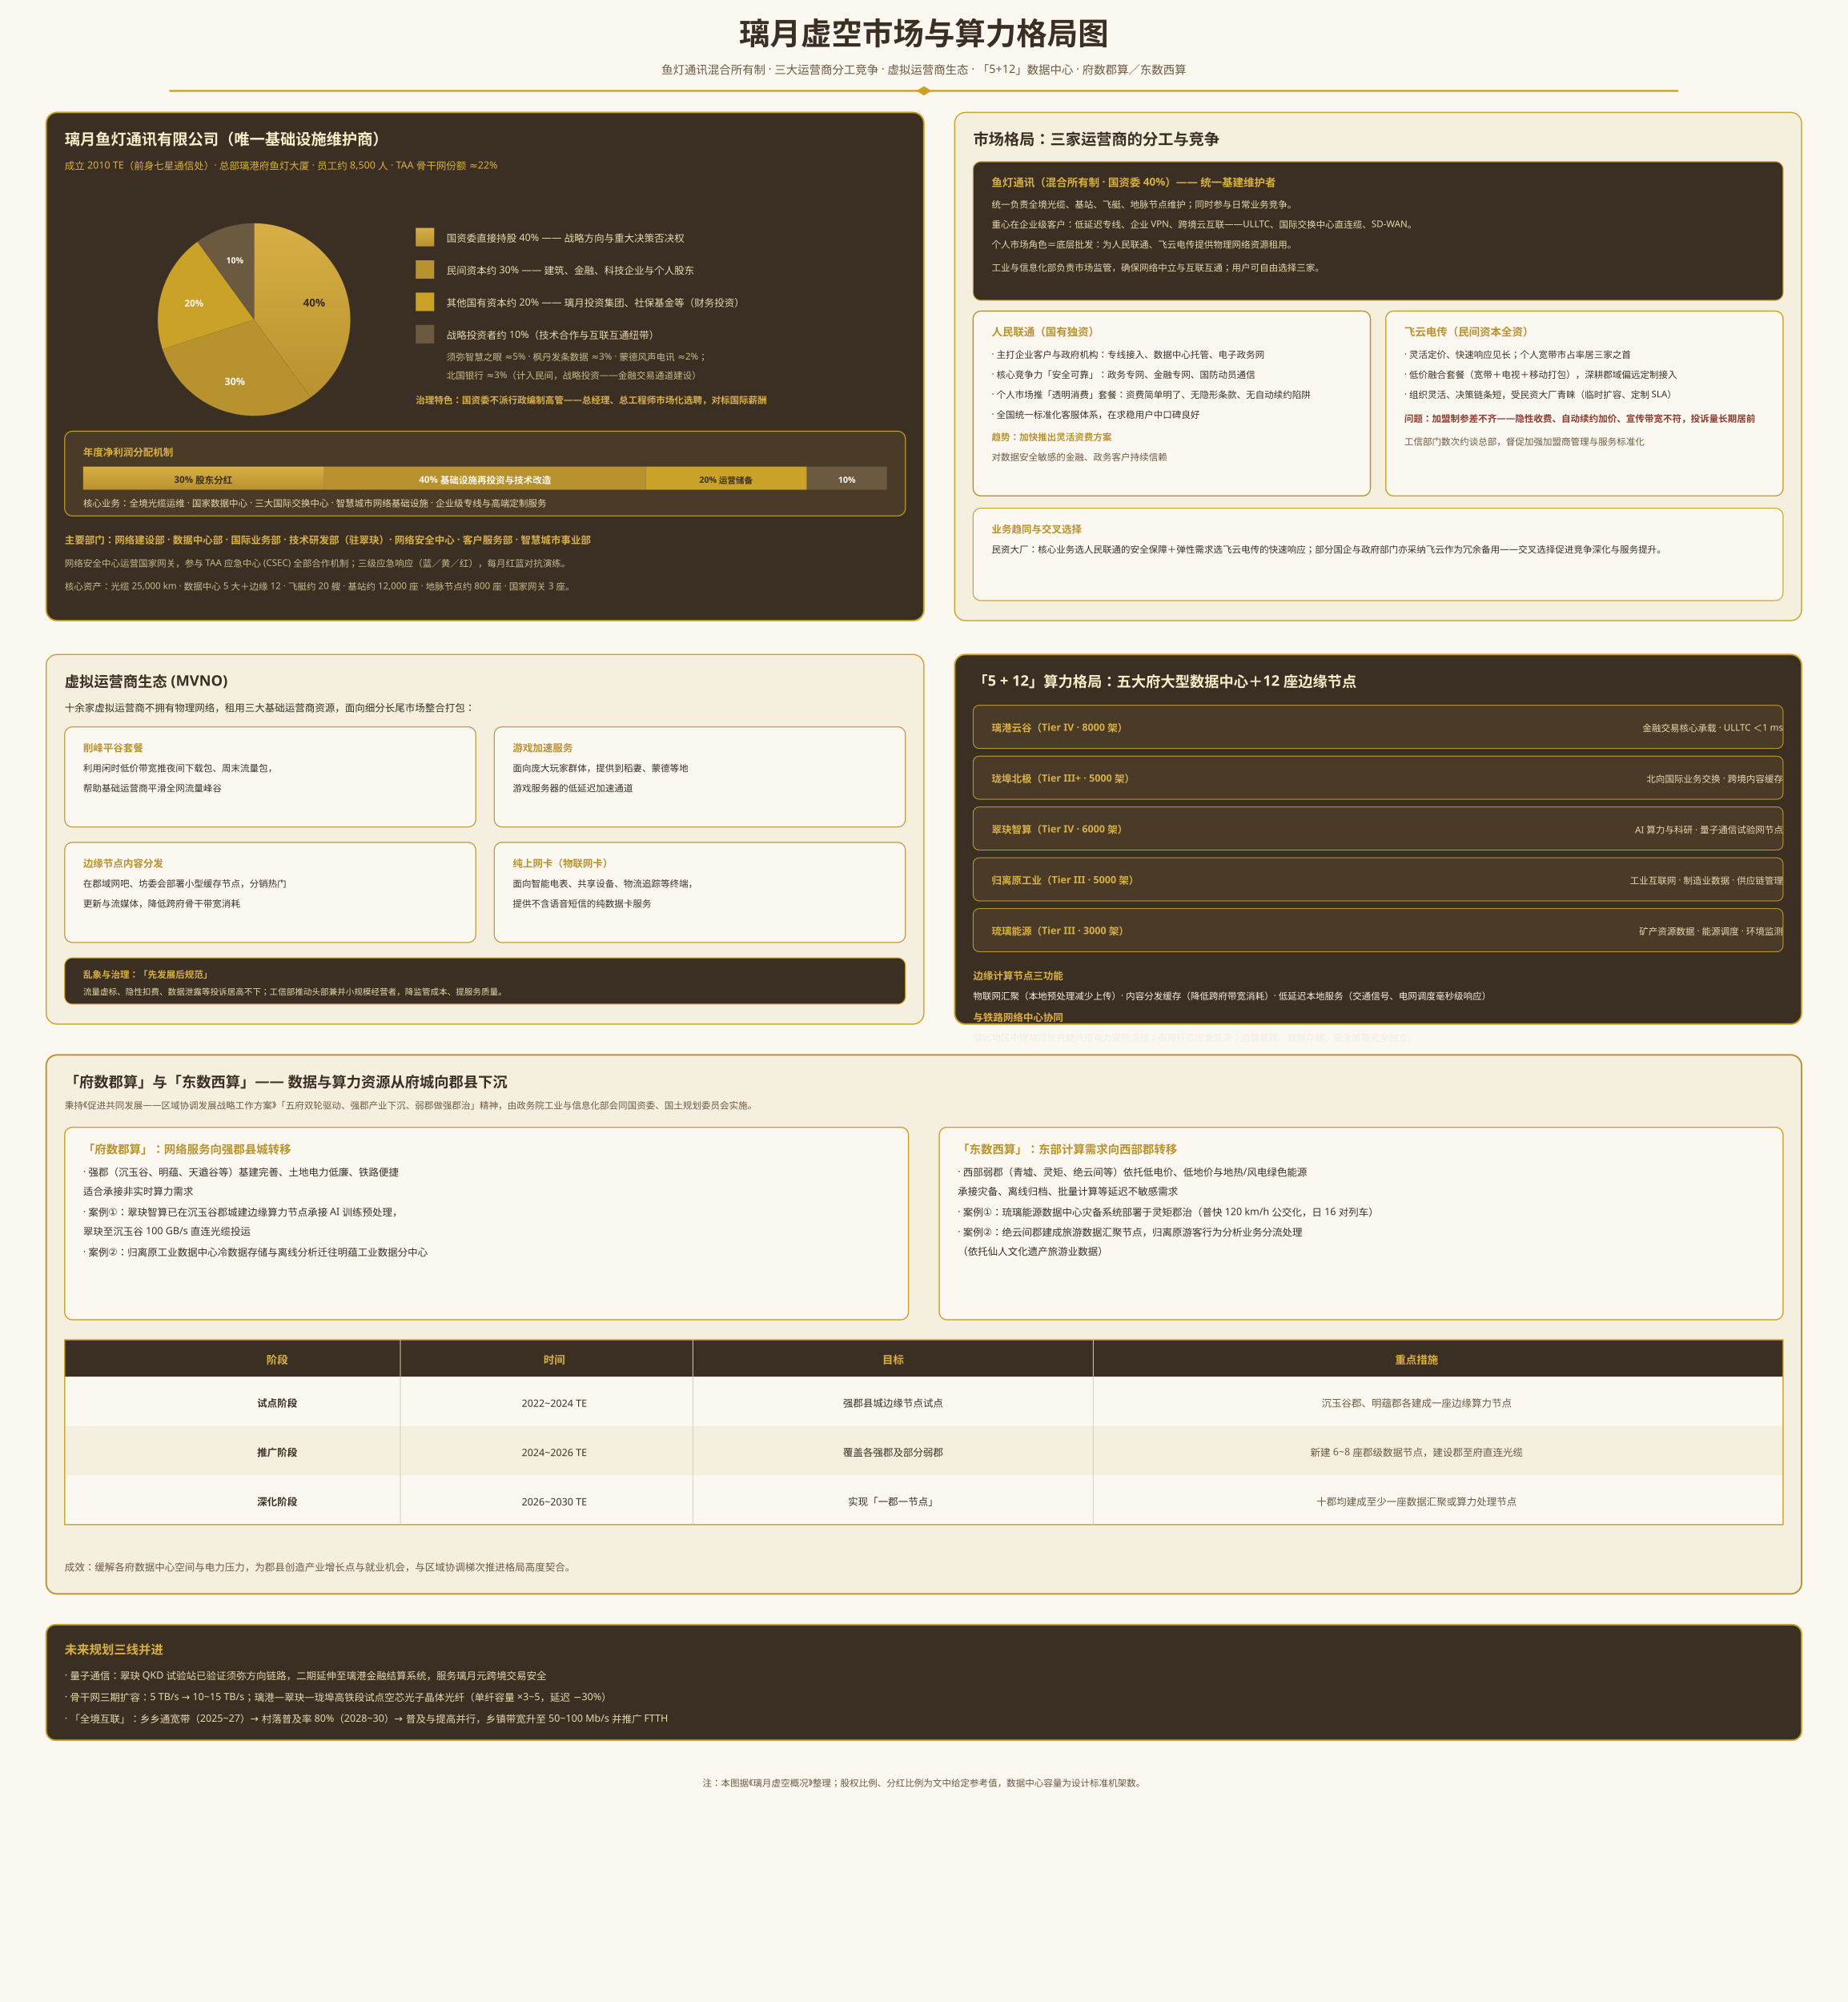
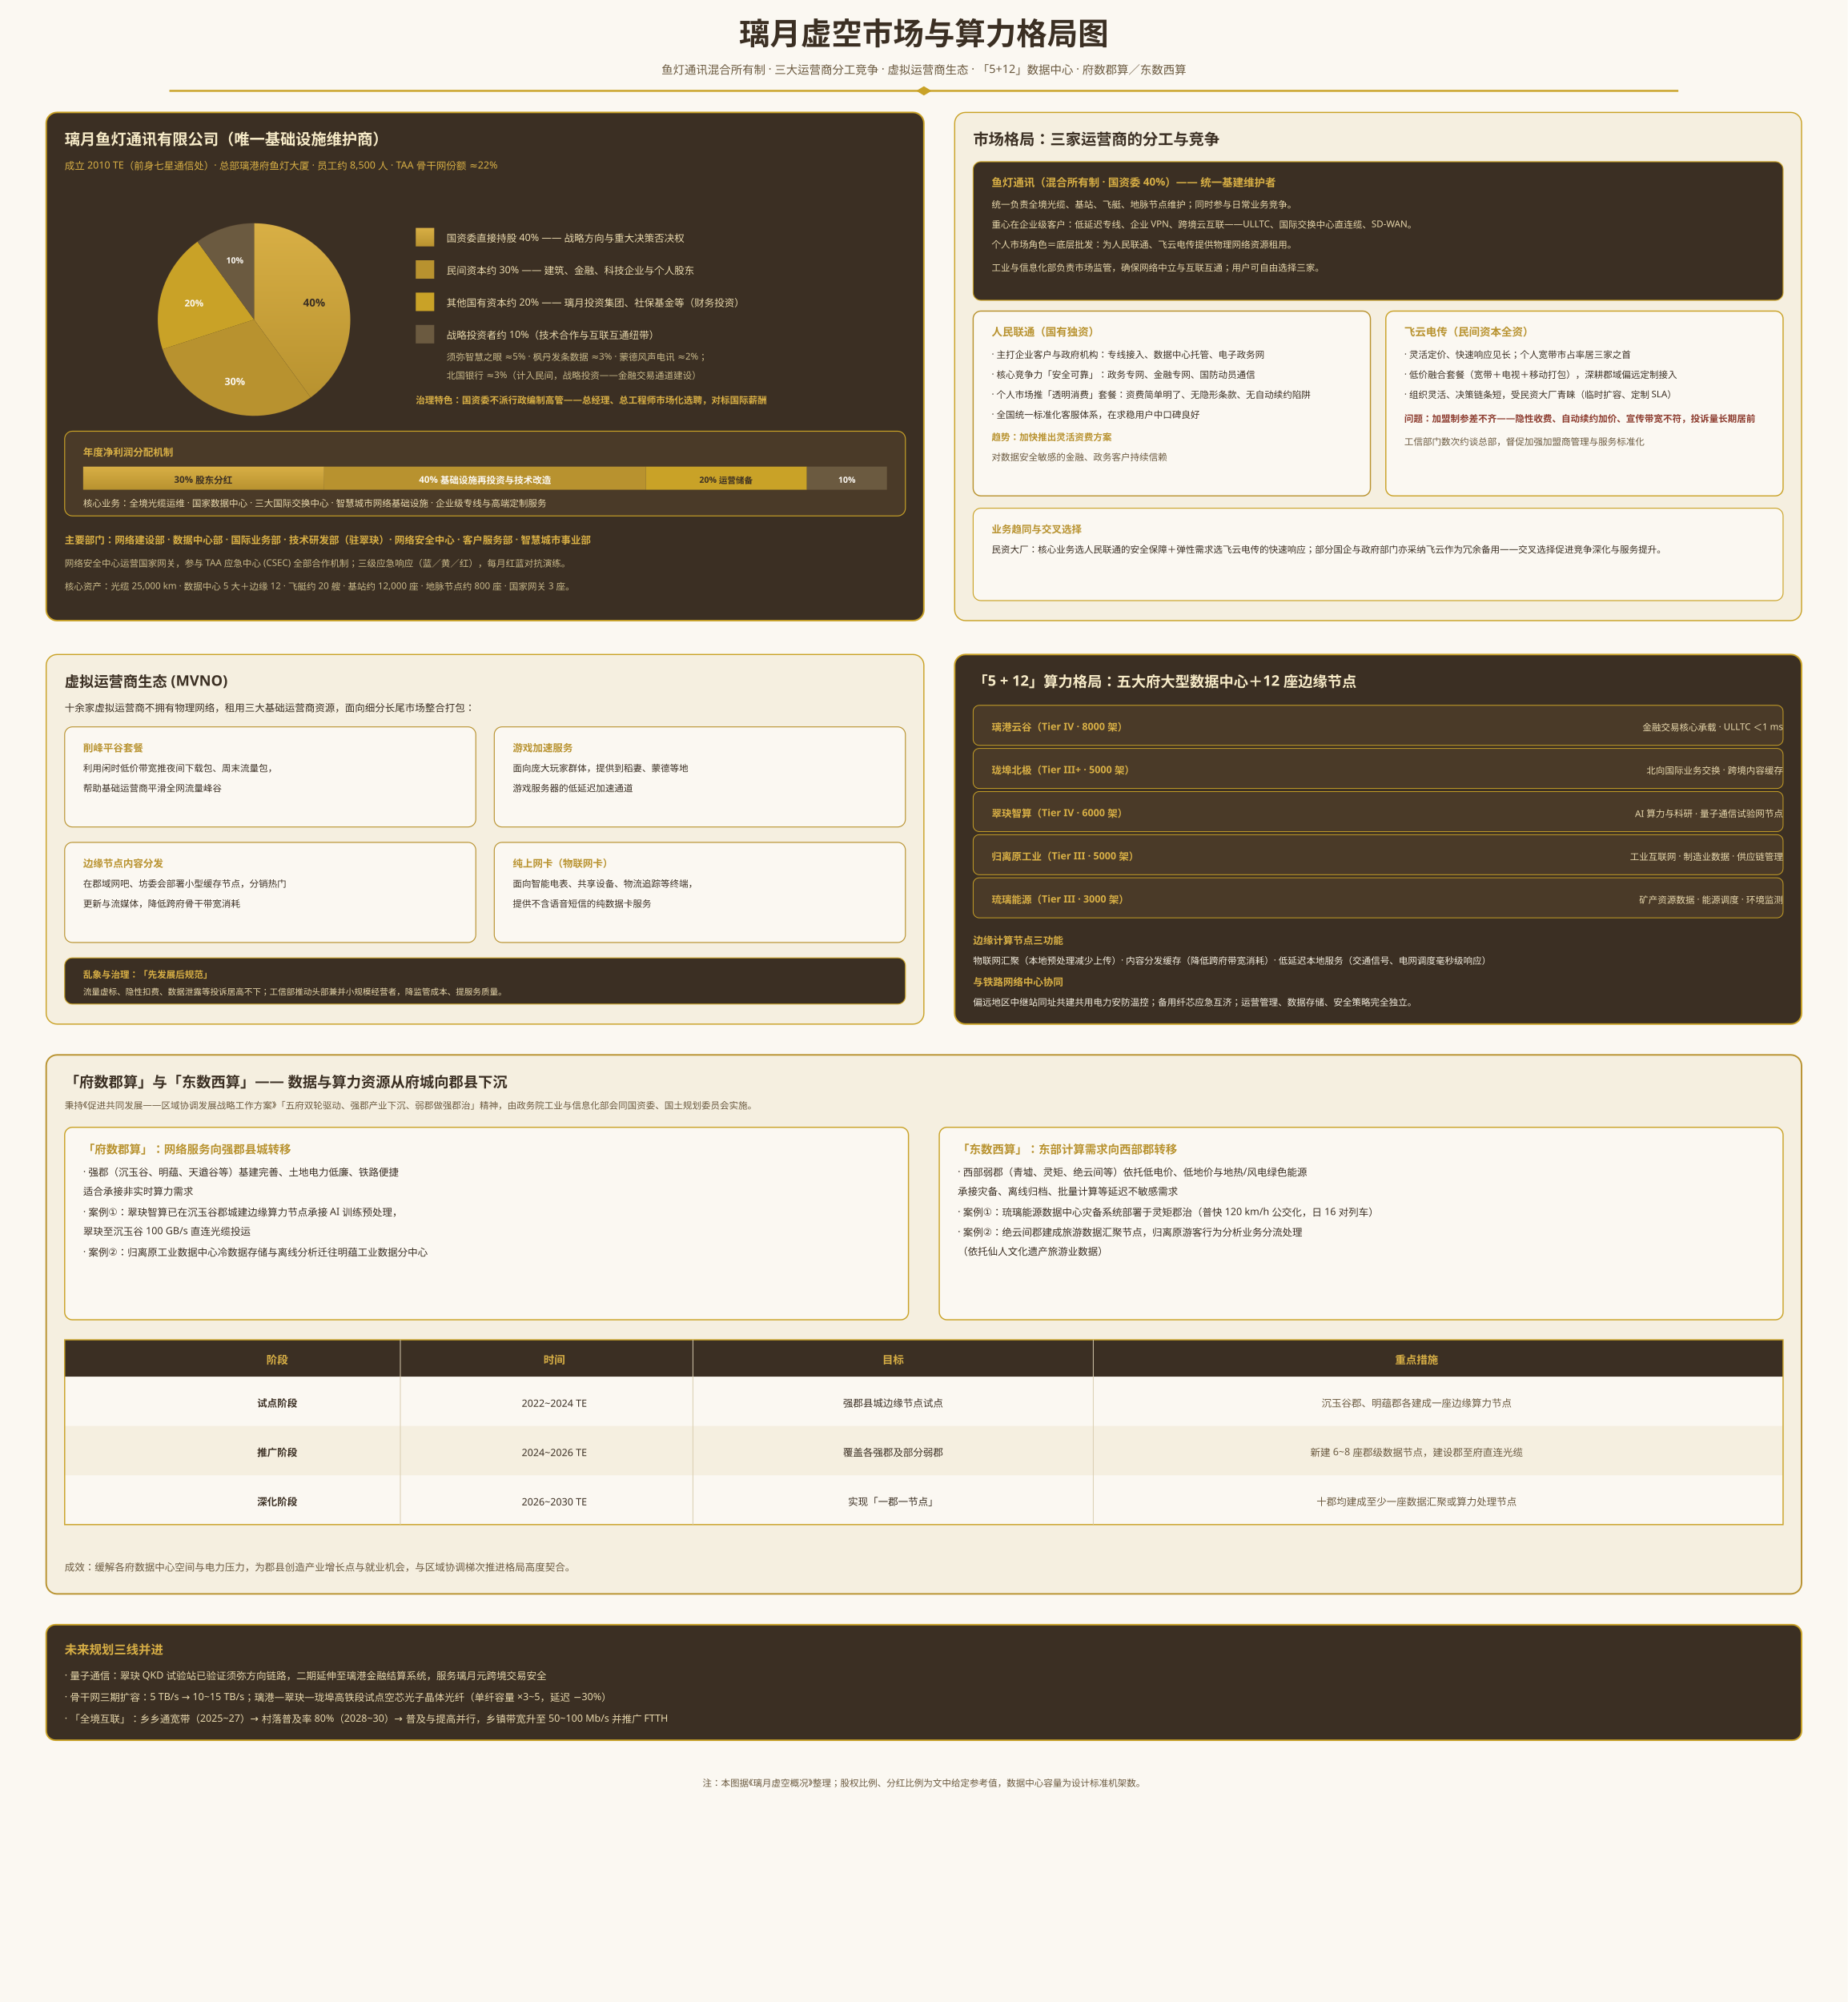
<svg xmlns="http://www.w3.org/2000/svg" viewBox="0 0 2400 2600" font-family="'Microsoft YaHei','PingFang SC','Noto Sans SC',sans-serif">
  <defs>
    <linearGradient id="goldTop" x1="0" y1="0" x2="0" y2="1">
      <stop offset="0" stop-color="#D8AF45" />
      <stop offset="1" stop-color="#B8922F" />
    </linearGradient>
    <marker id="arrow" viewBox="0 0 10 10" refX="9" refY="5" markerWidth="7" markerHeight="7" orient="auto-start-reverse">
      <path d="M 0 1 L 9 5 L 0 9 Z" fill="#B8922F" />
    </marker>
  </defs>
  <rect width="2400" height="2600" fill="#FBF8F2" />
  <text x="1200" y="58" text-anchor="middle" font-size="40" font-weight="700" fill="#3B2F23">璃月虚空市场与算力格局图</text>
  <text x="1200" y="96" text-anchor="middle" font-size="15" fill="#6B5A40">鱼灯通讯混合所有制 · 三大运营商分工竞争 · 虚拟运营商生态 · 「5+12」数据中心 · 府数郡算／东数西算</text>
  <line x1="220" y1="118" x2="2180" y2="118" stroke="#C9A227" stroke-width="2.5" />
  <polygon points="1200,112 1210,118 1200,124 1190,118" fill="#C9A227" />
  <g>
    <rect x="60" y="146" width="1140" height="660" rx="14" fill="#3B2F23" stroke="#C9A227" stroke-width="2" />
    <text x="84" y="188" font-size="20" font-weight="700" fill="#F7EBC8">璃月鱼灯通讯有限公司（唯一基础设施维护商）</text>
    <text x="84" y="220" font-size="13" fill="#D8AF45">成立 2010 TE（前身七星通信处）· 总部璃港府鱼灯大厦 · 员工约 8,500 人 · TAA 骨干网份额 ≈22%</text>
    <g>
      <circle cx="330" cy="415" r="125" fill="none" stroke="#4A3A28" stroke-width="1" />
      <path d="M 330 415 L 330 290 A 125 125 0 0 1 403.5 516.1 Z" fill="url(#goldTop)" />
      <path d="M 330 415 L 403.5 516.1 A 125 125 0 0 1 211.1 453.6 Z" fill="#B8922F" />
      <path d="M 330 415 L 211.1 453.6 A 125 125 0 0 1 256.5 313.9 Z" fill="#C9A227" />
      <path d="M 330 415 L 256.5 313.9 A 125 125 0 0 1 330 290 Z" fill="#6B5A40" />
      <text x="408" y="398" text-anchor="middle" font-size="14" font-weight="700" fill="#3B2F23">40%</text>
      <text x="305" y="500" text-anchor="middle" font-size="13" font-weight="700" fill="#FBF8F2">30%</text>
      <text x="252" y="398" text-anchor="middle" font-size="12" font-weight="700" fill="#FBF8F2">20%</text>
      <text x="305" y="342" text-anchor="middle" font-size="11" font-weight="700" fill="#FBF8F2">10%</text>
    </g>
    <g font-size="13">
      <rect x="540" y="296" width="24" height="24" fill="url(#goldTop)" />
      <text x="580" y="314" fill="#E8D8AC">国资委直接持股 40% —— 战略方向与重大决策否决权</text>
      <rect x="540" y="338" width="24" height="24" fill="#B8922F" />
      <text x="580" y="356" fill="#E8D8AC">民间资本约 30% —— 建筑、金融、科技企业与个人股东</text>
      <rect x="540" y="380" width="24" height="24" fill="#C9A227" />
      <text x="580" y="398" fill="#E8D8AC">其他国有资本约 20% —— 璃月投资集团、社保基金等（财务投资）</text>
      <rect x="540" y="422" width="24" height="24" fill="#6B5A40" />
      <text x="580" y="440" fill="#E8D8AC">战略投资者约 10%（技术合作与互联互通纽带）</text>
      <text x="580" y="468" font-size="12" fill="#C9B98A">须弥智慧之眼 ≈5% · 枫丹发条数据 ≈3% · 蒙德风声电讯 ≈2%；</text>
      <text x="580" y="492" font-size="12" fill="#C9B98A">北国银行 ≈3%（计入民间，战略投资——金融交易通道建设）</text>
      <text x="540" y="524" font-size="12" font-weight="700" fill="#D8AF45">治理特色：国资委不派行政编制高管——总经理、总工程师市场化选聘，对标国际薪酬</text>
    </g>
    <rect x="84" y="560" width="1092" height="110" rx="10" fill="#4A3A28" stroke="#C9A227" stroke-width="1.2" />
    <text x="108" y="592" font-size="13" font-weight="700" fill="#D8AF45">年度净利润分配机制</text>
    <rect x="108" y="606" width="313" height="30" fill="url(#goldTop)" />
    <rect x="421" y="606" width="418" height="30" fill="#B8922F" />
    <rect x="839" y="606" width="209" height="30" fill="#C9A227" />
    <rect x="1048" y="606" width="104" height="30" fill="#6B5A40" />
    <text x="264" y="627" text-anchor="middle" font-size="12" font-weight="700" fill="#3B2F23">30% 股东分红</text>
    <text x="630" y="627" text-anchor="middle" font-size="12" font-weight="700" fill="#FBF8F2">40% 基础设施再投资与技术改造</text>
    <text x="943" y="627" text-anchor="middle" font-size="11" font-weight="700" fill="#3B2F23">20% 运营储备</text>
    <text x="1100" y="627" text-anchor="middle" font-size="11" font-weight="700" fill="#FBF8F2">10%</text>
    <text x="108" y="658" font-size="12" fill="#E8D8AC">核心业务：全境光缆运维 · 国家数据中心 · 三大国际交换中心 · 智慧城市网络基础设施 · 企业级专线与高端定制服务</text>
    <text x="84" y="706" font-size="13" font-weight="700" fill="#D8AF45">主要部门：网络建设部 · 数据中心部 · 国际业务部 · 技术研发部（驻翠玦）· 网络安全中心 · 客户服务部 · 智慧城市事业部</text>
    <text x="84" y="736" font-size="12" fill="#C9B98A">网络安全中心运营国家网关，参与 TAA 应急中心 (CSEC) 全部合作机制；三级应急响应（蓝／黄／红），每月红蓝对抗演练。</text>
    <text x="84" y="766" font-size="12" fill="#C9B98A">核心资产：光缆 25,000 km · 数据中心 5 大＋边缘 12 · 飞艇约 20 艘 · 基站约 12,000 座 · 地脉节点约 800 座 · 国家网关 3 座。</text>
  </g>
  <g>
    <rect x="1240" y="146" width="1100" height="660" rx="14" fill="#F5EFE0" stroke="#C9A227" stroke-width="1.5" />
    <text x="1264" y="188" font-size="20" font-weight="700" fill="#3B2F23">市场格局：三家运营商的分工与竞争</text>
    <rect x="1264" y="210" width="1052" height="180" rx="10" fill="#3B2F23" stroke="#C9A227" stroke-width="1.2" />
    <text x="1288" y="242" font-size="14" font-weight="700" fill="#D8AF45">鱼灯通讯（混合所有制 · 国资委 40%）—— 统一基建维护者</text>
    <text x="1288" y="270" font-size="12" fill="#E8D8AC">统一负责全境光缆、基站、飞艇、地脉节点维护；同时参与日常业务竞争。</text>
    <text x="1288" y="296" font-size="12" fill="#E8D8AC">重心在企业级客户：低延迟专线、企业 VPN、跨境云互联——ULLTC、国际交换中心直连缆、SD-WAN。</text>
    <text x="1288" y="322" font-size="12" fill="#E8D8AC">个人市场角色＝底层批发：为人民联通、飞云电传提供物理网络资源租用。</text>
    <text x="1288" y="352" font-size="12" fill="#E8D8AC">工业与信息化部负责市场监管，确保网络中立与互联互通；用户可自由选择三家。</text>
    <rect x="1264" y="404" width="516" height="240" rx="10" fill="#FBF8F2" stroke="#B8922F" stroke-width="1.5" />
    <text x="1288" y="436" font-size="14" font-weight="700" fill="#B8922F">人民联通（国有独资）</text>
    <text x="1288" y="464" font-size="12" fill="#3B2F23">· 主打企业客户与政府机构：专线接入、数据中心托管、电子政务网</text>
    <text x="1288" y="490" font-size="12" fill="#3B2F23">· 核心竞争力「安全可靠」：政务专网、金融专网、国防动员通信</text>
    <text x="1288" y="516" font-size="12" fill="#3B2F23">· 个人市场推「透明消费」套餐：资费简单明了、无隐形条款、无自动续约陷阱</text>
    <text x="1288" y="542" font-size="12" fill="#3B2F23">· 全国统一标准化客服体系，在求稳用户中口碑良好</text>
    <text x="1288" y="572" font-size="12" font-weight="700" fill="#B8922F">趋势：加快推出灵活资费方案</text>
    <text x="1288" y="598" font-size="12" fill="#6B5A40">对数据安全敏感的金融、政务客户持续信赖</text>
    <rect x="1800" y="404" width="516" height="240" rx="10" fill="#FBF8F2" stroke="#C9A227" stroke-width="1.5" />
    <text x="1824" y="436" font-size="14" font-weight="700" fill="#B8922F">飞云电传（民间资本全资）</text>
    <text x="1824" y="464" font-size="12" fill="#3B2F23">· 灵活定价、快速响应见长；个人宽带市占率居三家之首</text>
    <text x="1824" y="490" font-size="12" fill="#3B2F23">· 低价融合套餐（宽带＋电视＋移动打包），深耕郡域偏远定制接入</text>
    <text x="1824" y="516" font-size="12" fill="#3B2F23">· 组织灵活、决策链条短，受民资大厂青睐（临时扩容、定制 SLA）</text>
    <text x="1824" y="548" font-size="12" font-weight="700" fill="#8C3B2E">问题：加盟制参差不齐——隐性收费、自动续约加价、宣传带宽不符，投诉量长期居前</text>
    <text x="1824" y="578" font-size="12" fill="#6B5A40">工信部门数次约谈总部，督促加强加盟商管理与服务标准化</text>
    <rect x="1264" y="660" width="1052" height="120" rx="10" fill="#FBF8F2" stroke="#C9A227" stroke-width="1.2" />
    <text x="1288" y="692" font-size="13" font-weight="700" fill="#B8922F">业务趋同与交叉选择</text>
    <text x="1288" y="718" font-size="12" fill="#3B2F23">民资大厂：核心业务选人民联通的安全保障＋弹性需求选飞云电传的快速响应；部分国企与政府部门亦采纳飞云作为冗余备用——交叉选择促进竞争深化与服务提升。</text>
  </g>
  <g>
    <rect x="60" y="850" width="1140" height="480" rx="14" fill="#F5EFE0" stroke="#C9A227" stroke-width="1.5" />
    <text x="84" y="892" font-size="19" font-weight="700" fill="#3B2F23">虚拟运营商生态 (MVNO)</text>
    <text x="84" y="924" font-size="13" fill="#3B2F23">十余家虚拟运营商不拥有物理网络，租用三大基础运营商资源，面向细分长尾市场整合打包：</text>
    <rect x="84" y="944" width="534" height="130" rx="10" fill="#FBF8F2" stroke="#B8922F" stroke-width="1.2" />
    <text x="108" y="976" font-size="13" font-weight="700" fill="#B8922F">削峰平谷套餐</text>
    <text x="108" y="1002" font-size="12" fill="#3B2F23">利用闲时低价带宽推夜间下载包、周末流量包，</text>
    <text x="108" y="1028" font-size="12" fill="#3B2F23">帮助基础运营商平滑全网流量峰谷</text>
    <rect x="642" y="944" width="534" height="130" rx="10" fill="#FBF8F2" stroke="#B8922F" stroke-width="1.2" />
    <text x="666" y="976" font-size="13" font-weight="700" fill="#B8922F">游戏加速服务</text>
    <text x="666" y="1002" font-size="12" fill="#3B2F23">面向庞大玩家群体，提供到稻妻、蒙德等地</text>
    <text x="666" y="1028" font-size="12" fill="#3B2F23">游戏服务器的低延迟加速通道</text>
    <rect x="84" y="1094" width="534" height="130" rx="10" fill="#FBF8F2" stroke="#B8922F" stroke-width="1.2" />
    <text x="108" y="1126" font-size="13" font-weight="700" fill="#B8922F">边缘节点内容分发</text>
    <text x="108" y="1152" font-size="12" fill="#3B2F23">在郡域网吧、坊委会部署小型缓存节点，分销热门</text>
    <text x="108" y="1178" font-size="12" fill="#3B2F23">更新与流媒体，降低跨府骨干带宽消耗</text>
    <rect x="642" y="1094" width="534" height="130" rx="10" fill="#FBF8F2" stroke="#B8922F" stroke-width="1.2" />
    <text x="666" y="1126" font-size="13" font-weight="700" fill="#B8922F">纯上网卡（物联网卡）</text>
    <text x="666" y="1152" font-size="12" fill="#3B2F23">面向智能电表、共享设备、物流追踪等终端，</text>
    <text x="666" y="1178" font-size="12" fill="#3B2F23">提供不含语音短信的纯数据卡服务</text>
    <rect x="84" y="1244" width="1092" height="60" rx="10" fill="#3B2F23" stroke="#C9A227" stroke-width="1.2" />
    <text x="108" y="1270" font-size="12" font-weight="700" fill="#D8AF45">乱象与治理：「先发展后规范」</text>
    <text x="108" y="1292" font-size="11" fill="#E8D8AC">流量虚标、隐性扣费、数据泄露等投诉居高不下；工信部推动头部兼并小规模经营者，降监管成本、提服务质量。</text>
  </g>
  <g>
    <rect x="1240" y="850" width="1100" height="480" rx="14" fill="#3B2F23" stroke="#C9A227" stroke-width="2" />
    <text x="1264" y="892" font-size="19" font-weight="700" fill="#F7EBC8">「5 + 12」算力格局：五大府大型数据中心＋12 座边缘节点</text>
    <g font-size="13">
-       <rect x="1264" y="916" width="1052" height="56" rx="8" fill="#4A3A28" stroke="#C9A227" stroke-width="1" />
-       <text x="1288" y="950" font-weight="700" fill="#D8AF45">璃港云谷（Tier IV · 8000 架）</text>
-       <text x="2316" y="950" text-anchor="end" font-size="12" fill="#E8D8AC">金融交易核心承载 · ULLTC ＜1 ms</text>
-       <rect x="1264" y="982" width="1052" height="56" rx="8" fill="#4A3A28" stroke="#C9A227" stroke-width="1" />
-       <text x="1288" y="1016" font-weight="700" fill="#D8AF45">珑埠北极（Tier III+ · 5000 架）</text>
-       <text x="2316" y="1016" text-anchor="end" font-size="12" fill="#E8D8AC">北向国际业务交换 · 跨境内容缓存</text>
-       <rect x="1264" y="1048" width="1052" height="56" rx="8" fill="#4A3A28" stroke="#C9A227" stroke-width="1" />
-       <text x="1288" y="1082" font-weight="700" fill="#D8AF45">翠玦智算（Tier IV · 6000 架）</text>
-       <text x="2316" y="1082" text-anchor="end" font-size="12" fill="#E8D8AC">AI 算力与科研 · 量子通信试验网节点</text>
-       <rect x="1264" y="1114" width="1052" height="56" rx="8" fill="#4A3A28" stroke="#C9A227" stroke-width="1" />
-       <text x="1288" y="1148" font-weight="700" fill="#D8AF45">归离原工业（Tier III · 5000 架）</text>
-       <text x="2316" y="1148" text-anchor="end" font-size="12" fill="#E8D8AC">工业互联网 · 制造业数据 · 供应链管理</text>
-       <rect x="1264" y="1180" width="1052" height="56" rx="8" fill="#4A3A28" stroke="#C9A227" stroke-width="1" />
-       <text x="1288" y="1214" font-weight="700" fill="#D8AF45">琉璃能源（Tier III · 3000 架）</text>
-       <text x="2316" y="1214" text-anchor="end" font-size="12" fill="#E8D8AC">矿产资源数据 · 能源调度 · 环境监测</text>
+       <rect x="1264" y="916" width="1052" height="52" rx="8" fill="#4A3A28" stroke="#C9A227" stroke-width="1" />
+       <text x="1288" y="949" font-weight="700" fill="#D8AF45">璃港云谷（Tier IV · 8000 架）</text>
+       <text x="2316" y="949" text-anchor="end" font-size="12" fill="#E8D8AC">金融交易核心承载 · ULLTC ＜1 ms</text>
+       <rect x="1264" y="972" width="1052" height="52" rx="8" fill="#4A3A28" stroke="#C9A227" stroke-width="1" />
+       <text x="1288" y="1005" font-weight="700" fill="#D8AF45">珑埠北极（Tier III+ · 5000 架）</text>
+       <text x="2316" y="1005" text-anchor="end" font-size="12" fill="#E8D8AC">北向国际业务交换 · 跨境内容缓存</text>
+       <rect x="1264" y="1028" width="1052" height="52" rx="8" fill="#4A3A28" stroke="#C9A227" stroke-width="1" />
+       <text x="1288" y="1061" font-weight="700" fill="#D8AF45">翠玦智算（Tier IV · 6000 架）</text>
+       <text x="2316" y="1061" text-anchor="end" font-size="12" fill="#E8D8AC">AI 算力与科研 · 量子通信试验网节点</text>
+       <rect x="1264" y="1084" width="1052" height="52" rx="8" fill="#4A3A28" stroke="#C9A227" stroke-width="1" />
+       <text x="1288" y="1117" font-weight="700" fill="#D8AF45">归离原工业（Tier III · 5000 架）</text>
+       <text x="2316" y="1117" text-anchor="end" font-size="12" fill="#E8D8AC">工业互联网 · 制造业数据 · 供应链管理</text>
+       <rect x="1264" y="1140" width="1052" height="52" rx="8" fill="#4A3A28" stroke="#C9A227" stroke-width="1" />
+       <text x="1288" y="1173" font-weight="700" fill="#D8AF45">琉璃能源（Tier III · 3000 架）</text>
+       <text x="2316" y="1173" text-anchor="end" font-size="12" fill="#E8D8AC">矿产资源数据 · 能源调度 · 环境监测</text>
    </g>
-     <text x="1264" y="1272" font-size="13" font-weight="700" fill="#D8AF45">边缘计算节点三功能</text>
-     <text x="1264" y="1298" font-size="12" fill="#F3EDDE">物联网汇聚（本地预处理减少上传）· 内容分发缓存（降低跨府带宽消耗）· 低延迟本地服务（交通信号、电网调度毫秒级响应）</text>
-     <text x="1264" y="1326" font-size="13" font-weight="700" fill="#D8AF45">与铁路网络中心协同</text>
-     <text x="1264" y="1352" font-size="12" fill="#F3EDDE">偏远地区中继站同址共建共用电力安防温控；备用纤芯应急互济；运营管理、数据存储、安全策略完全独立。</text>
+     <text x="1264" y="1226" font-size="13" font-weight="700" fill="#D8AF45">边缘计算节点三功能</text>
+     <text x="1264" y="1252" font-size="12" fill="#F3EDDE">物联网汇聚（本地预处理减少上传）· 内容分发缓存（降低跨府带宽消耗）· 低延迟本地服务（交通信号、电网调度毫秒级响应）</text>
+     <text x="1264" y="1280" font-size="13" font-weight="700" fill="#D8AF45">与铁路网络中心协同</text>
+     <text x="1264" y="1306" font-size="12" fill="#F3EDDE">偏远地区中继站同址共建共用电力安防温控；备用纤芯应急互济；运营管理、数据存储、安全策略完全独立。</text>
  </g>
  <g>
    <rect x="60" y="1370" width="2280" height="700" rx="14" fill="#F5EFE0" stroke="#B8922F" stroke-width="2" />
    <text x="84" y="1412" font-size="19" font-weight="700" fill="#3B2F23">「府数郡算」与「东数西算」—— 数据与算力资源从府城向郡县下沉</text>
    <text x="84" y="1440" font-size="12" fill="#6B5A40">秉持《促进共同发展——区域协调发展战略工作方案》「五府双轮驱动、强郡产业下沉、弱郡做强郡治」精神，由政务院工业与信息化部会同国资委、国土规划委员会实施。</text>
    <rect x="84" y="1464" width="1096" height="250" rx="10" fill="#FBF8F2" stroke="#C9A227" stroke-width="1.5" />
    <text x="108" y="1498" font-size="15" font-weight="700" fill="#B8922F">「府数郡算」：网络服务向强郡县城转移</text>
    <text x="108" y="1526" font-size="13" fill="#3B2F23">· 强郡（沉玉谷、明蕴、天遒谷等）基建完善、土地电力低廉、铁路便捷</text>
    <text x="108" y="1552" font-size="13" fill="#3B2F23">　适合承接非实时算力需求</text>
    <text x="108" y="1578" font-size="13" fill="#3B2F23">· 案例①：翠玦智算已在沉玉谷郡城建边缘算力节点承接 AI 训练预处理，</text>
    <text x="108" y="1604" font-size="13" fill="#3B2F23">　翠玦至沉玉谷 100 GB/s 直连光缆投运</text>
    <text x="108" y="1630" font-size="13" fill="#3B2F23">· 案例②：归离原工业数据中心冷数据存储与离线分析迁往明蕴工业数据分中心</text>
    <rect x="1220" y="1464" width="1096" height="250" rx="10" fill="#FBF8F2" stroke="#C9A227" stroke-width="1.5" />
    <text x="1244" y="1498" font-size="15" font-weight="700" fill="#B8922F">「东数西算」：东部计算需求向西部郡转移</text>
    <text x="1244" y="1526" font-size="13" fill="#3B2F23">· 西部弱郡（青墟、灵矩、绝云间等）依托低电价、低地价与地热/风电绿色能源</text>
    <text x="1244" y="1552" font-size="13" fill="#3B2F23">　承接灾备、离线归档、批量计算等延迟不敏感需求</text>
    <text x="1244" y="1578" font-size="13" fill="#3B2F23">· 案例①：琉璃能源数据中心灾备系统部署于灵矩郡治（普快 120 km/h 公交化，日 16 对列车）</text>
    <text x="1244" y="1604" font-size="13" fill="#3B2F23">· 案例②：绝云间郡建成旅游数据汇聚节点，归离原游客行为分析业务分流处理</text>
    <text x="1244" y="1630" font-size="13" fill="#3B2F23">　（依托仙人文化遗产旅游业数据）</text>
    <rect x="84" y="1740" width="2232" height="48" fill="#3B2F23" />
    <text x="360" y="1771" text-anchor="middle" font-size="14" font-weight="700" fill="#D8AF45">阶段</text>
    <text x="720" y="1771" text-anchor="middle" font-size="14" font-weight="700" fill="#D8AF45">时间</text>
    <text x="1160" y="1771" text-anchor="middle" font-size="14" font-weight="700" fill="#D8AF45">目标</text>
    <text x="1840" y="1771" text-anchor="middle" font-size="14" font-weight="700" fill="#D8AF45">重点措施</text>
    <rect x="84" y="1788" width="2232" height="64" fill="#FBF8F2" />
    <text x="360" y="1827" text-anchor="middle" font-size="13" font-weight="700" fill="#3B2F23">试点阶段</text>
    <text x="720" y="1827" text-anchor="middle" font-size="13" fill="#3B2F23">2022~2024 TE</text>
    <text x="1160" y="1827" text-anchor="middle" font-size="13" fill="#3B2F23">强郡县城边缘节点试点</text>
    <text x="1840" y="1827" text-anchor="middle" font-size="13" fill="#6B5A40">沉玉谷郡、明蕴郡各建成一座边缘算力节点</text>
    <rect x="84" y="1852" width="2232" height="64" fill="#F5EFE0" />
    <text x="360" y="1891" text-anchor="middle" font-size="13" font-weight="700" fill="#3B2F23">推广阶段</text>
    <text x="720" y="1891" text-anchor="middle" font-size="13" fill="#3B2F23">2024~2026 TE</text>
    <text x="1160" y="1891" text-anchor="middle" font-size="13" fill="#3B2F23">覆盖各强郡及部分弱郡</text>
    <text x="1840" y="1891" text-anchor="middle" font-size="13" fill="#6B5A40">新建 6~8 座郡级数据节点，建设郡至府直连光缆</text>
    <rect x="84" y="1916" width="2232" height="64" fill="#FBF8F2" />
    <text x="360" y="1955" text-anchor="middle" font-size="13" font-weight="700" fill="#3B2F23">深化阶段</text>
    <text x="720" y="1955" text-anchor="middle" font-size="13" fill="#3B2F23">2026~2030 TE</text>
    <text x="1160" y="1955" text-anchor="middle" font-size="13" fill="#3B2F23">实现「一郡一节点」</text>
    <text x="1840" y="1955" text-anchor="middle" font-size="13" fill="#6B5A40">十郡均建成至少一座数据汇聚或算力处理节点</text>
    <rect x="84" y="1740" width="2232" height="240" fill="none" stroke="#C9A227" stroke-width="1.5" />
    <line x1="520" y1="1740" x2="520" y2="1980" stroke="#D8CCAE" stroke-width="1" />
    <line x1="900" y1="1740" x2="900" y2="1980" stroke="#D8CCAE" stroke-width="1" />
    <line x1="1420" y1="1740" x2="1420" y2="1980" stroke="#D8CCAE" stroke-width="1" />
    <text x="84" y="2040" font-size="13" fill="#6B5A40">成效：缓解各府数据中心空间与电力压力，为郡县创造产业增长点与就业机会，与区域协调梯次推进格局高度契合。</text>
  </g>
  <g>
    <rect x="60" y="2110" width="2280" height="150" rx="12" fill="#3B2F23" stroke="#C9A227" stroke-width="2" />
    <text x="84" y="2148" font-size="16" font-weight="700" fill="#D8AF45">未来规划三线并进</text>
    <text x="84" y="2180" font-size="13" fill="#E8D8AC">· 量子通信：翠玦 QKD 试验站已验证须弥方向链路，二期延伸至璃港金融结算系统，服务璃月元跨境交易安全</text>
    <text x="84" y="2208" font-size="13" fill="#E8D8AC">· 骨干网三期扩容：5 TB/s → 10~15 TB/s；璃港—翠玦—珑埠高铁段试点空芯光子晶体光纤（单纤容量 ×3~5，延迟 −30%）</text>
    <text x="84" y="2236" font-size="13" fill="#E8D8AC">· 「全境互联」：乡乡通宽带（2025~27）→ 村落普及率 80%（2028~30）→ 普及与提高并行，乡镇带宽升至 50~100 Mb/s 并推广 FTTH</text>
  </g>
  <text x="1200" y="2320" text-anchor="middle" font-size="12" fill="#6B5A40">注：本图据《璃月虚空概况》整理；股权比例、分红比例为文中给定参考值，数据中心容量为设计标准机架数。</text>
</svg>
